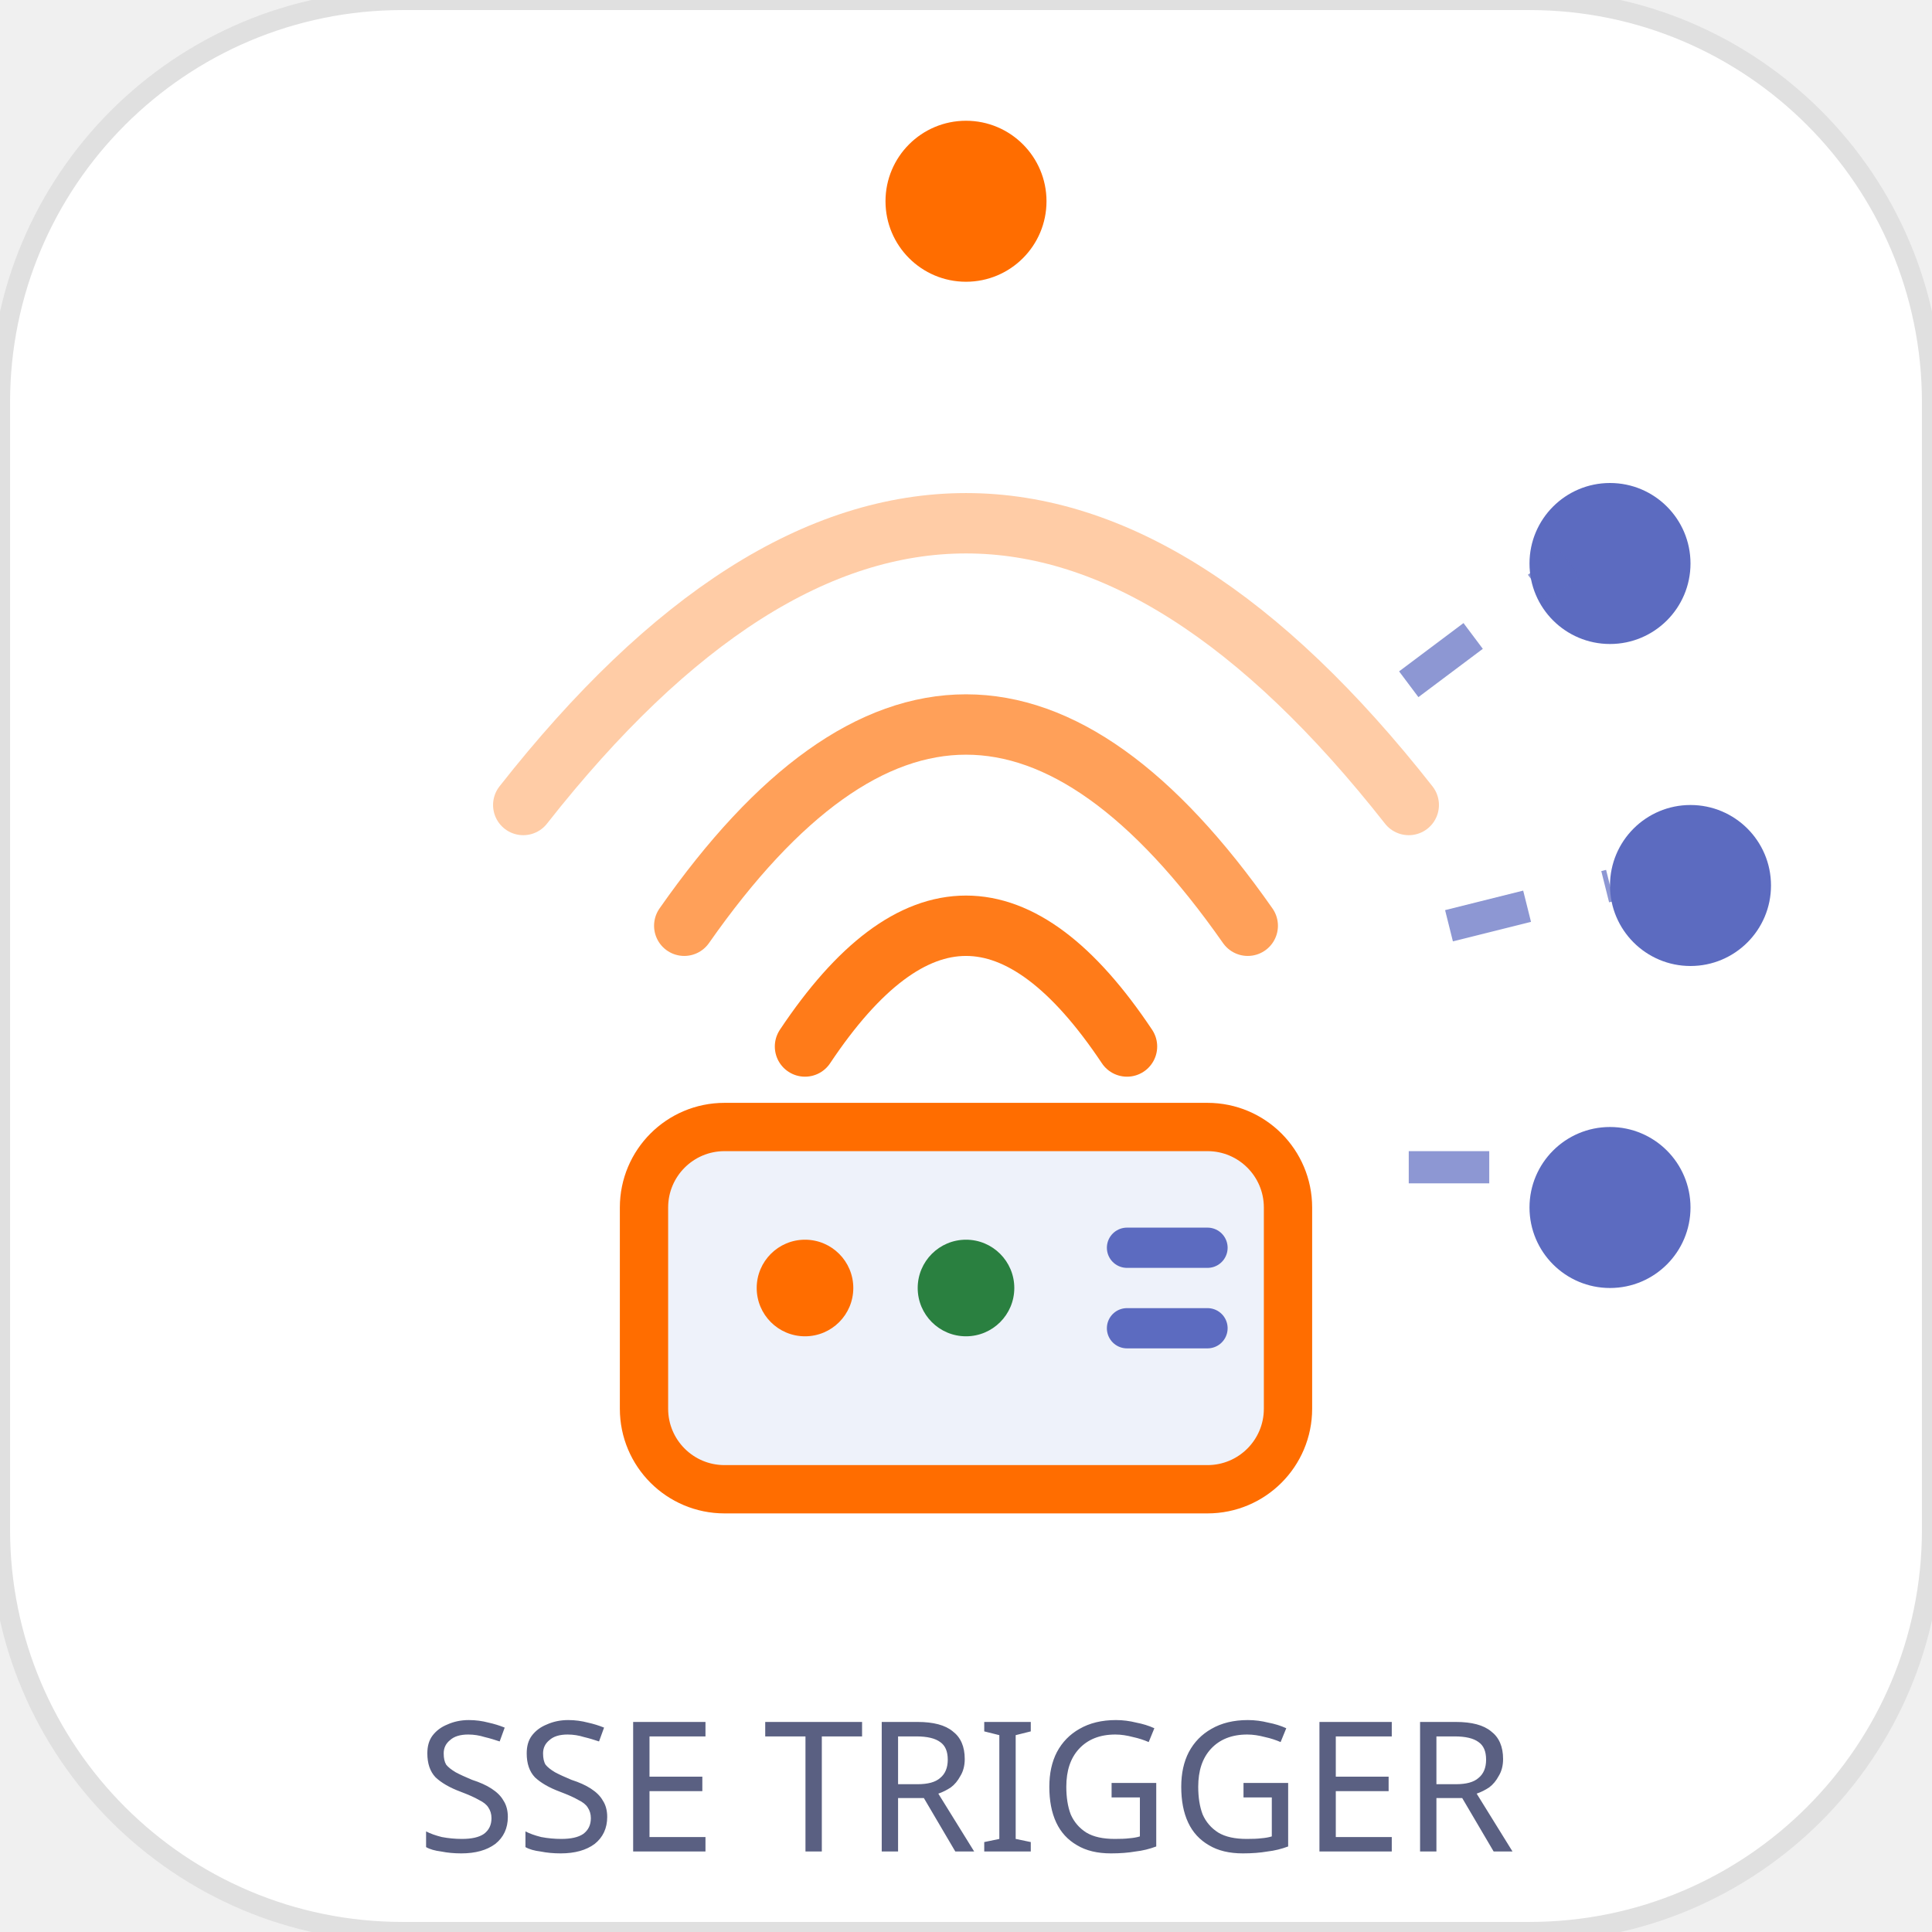
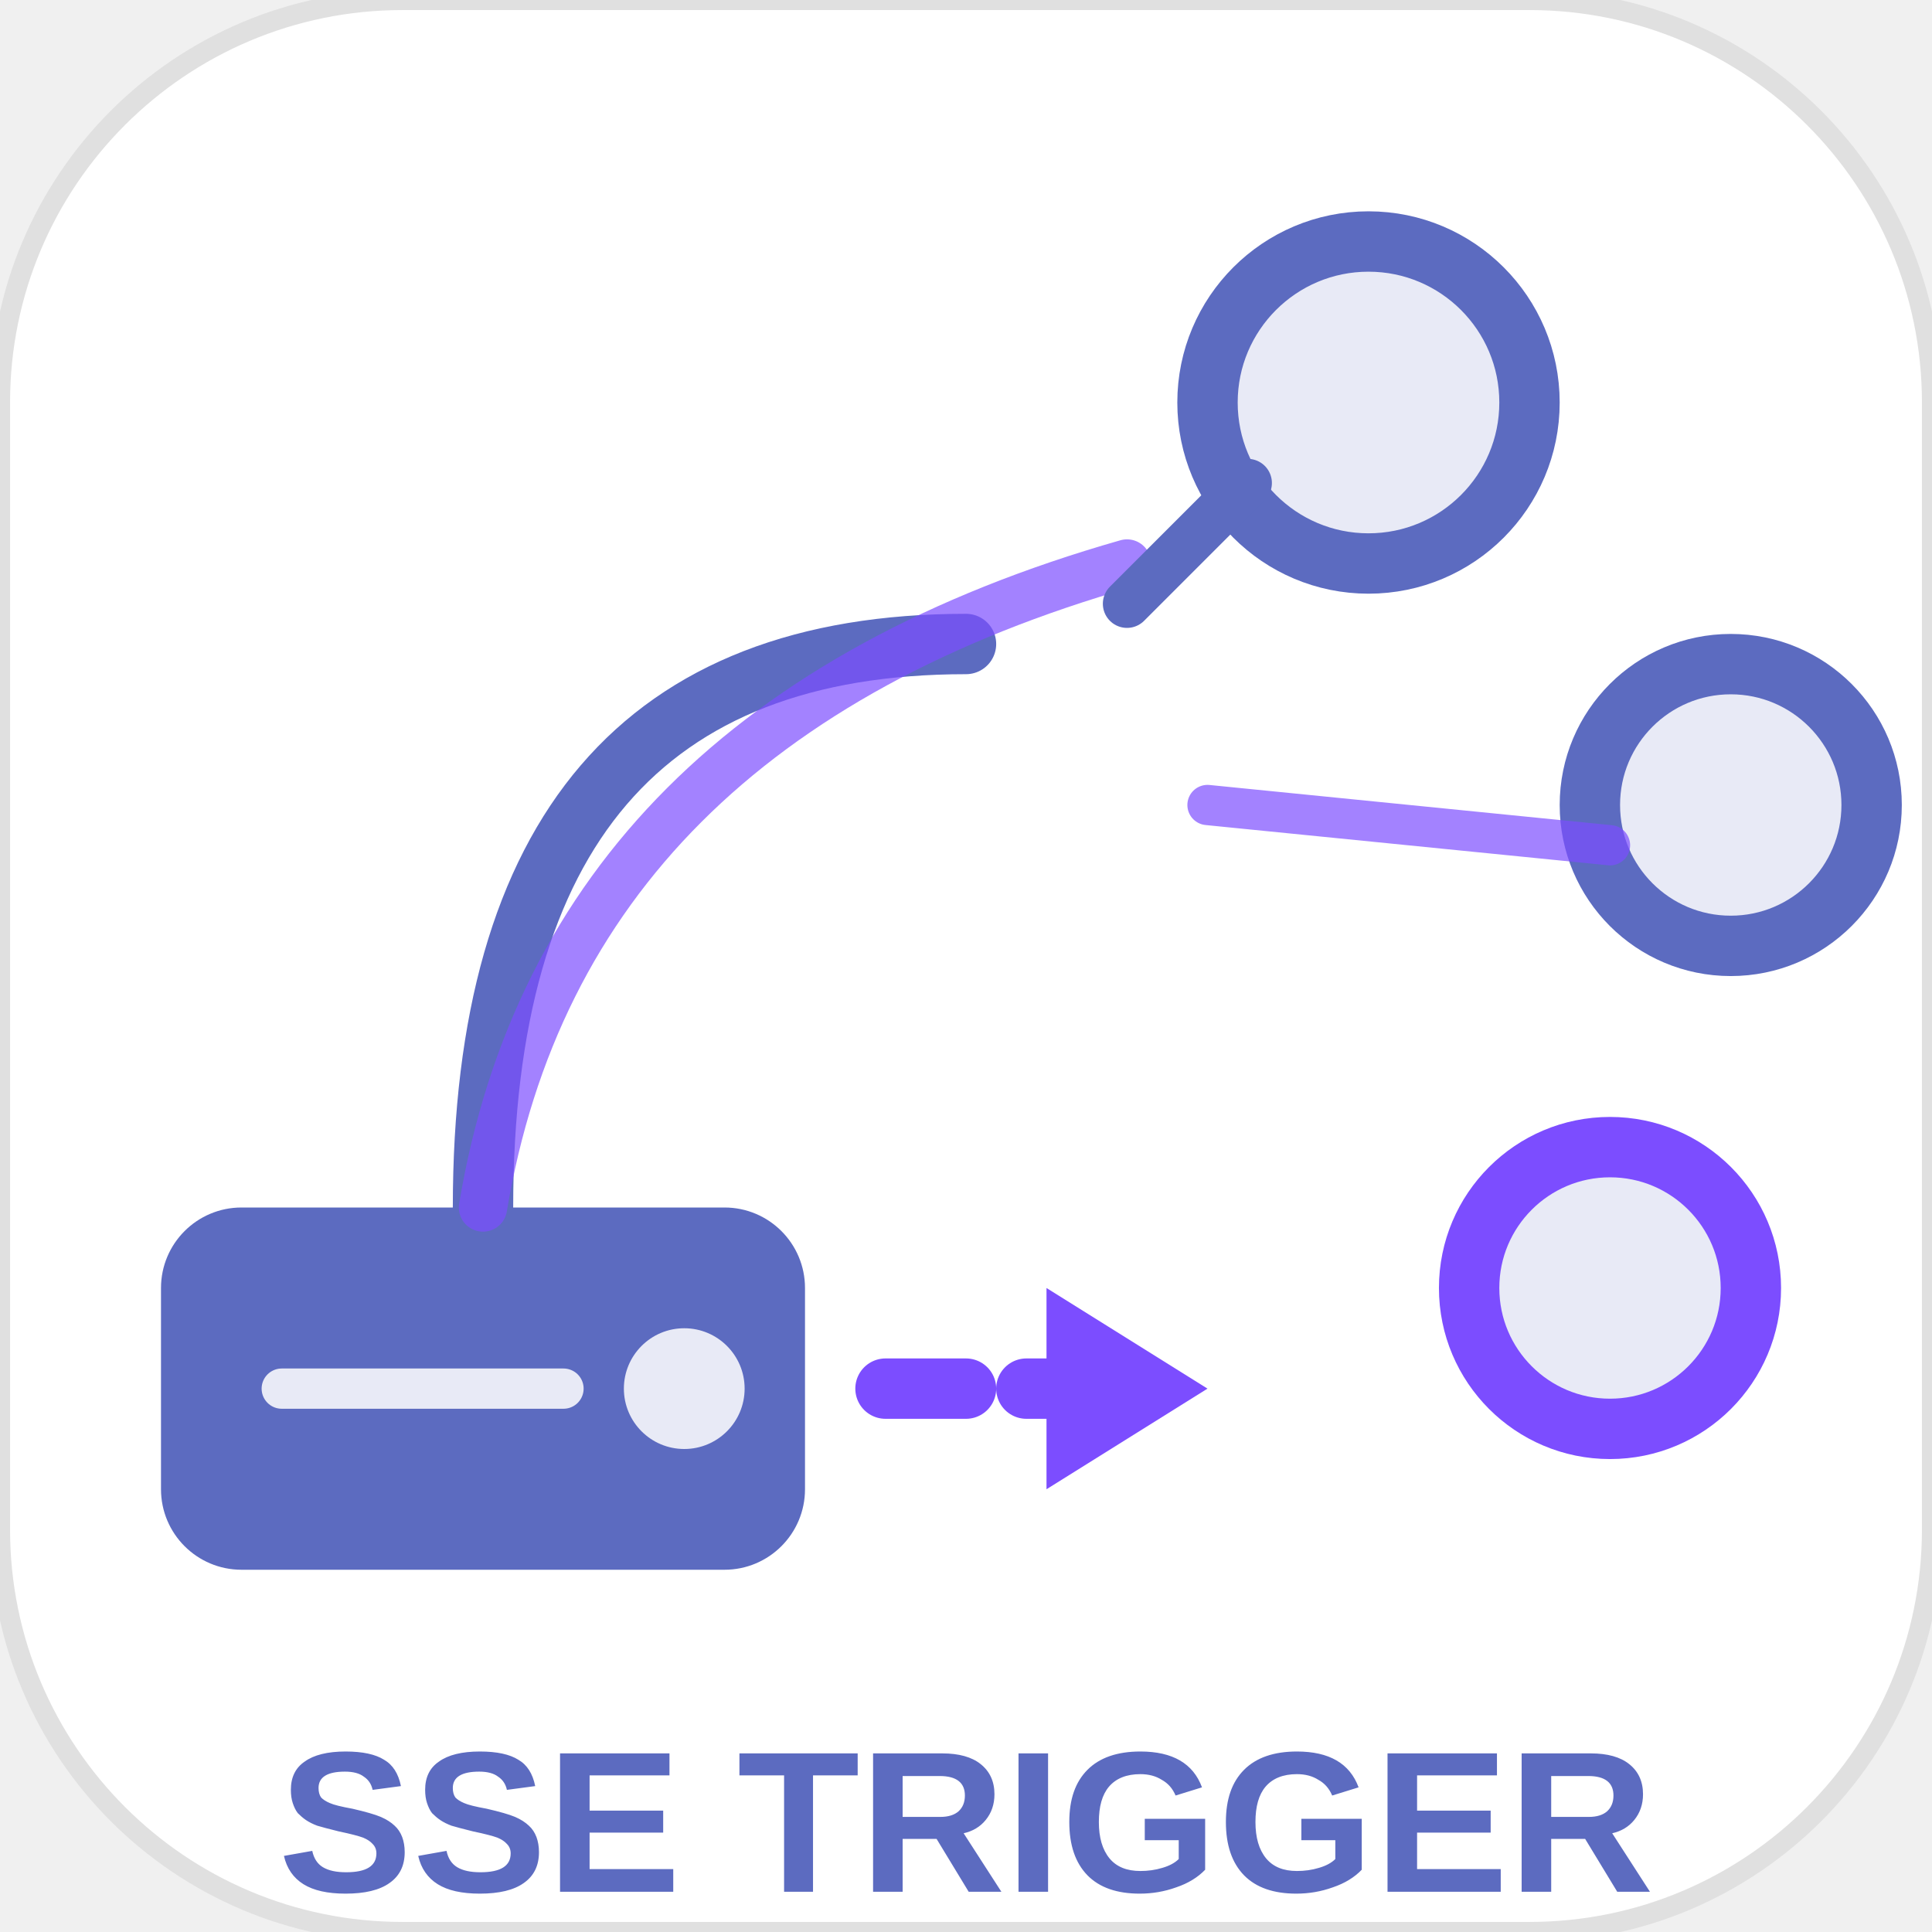
<svg xmlns="http://www.w3.org/2000/svg" viewBox="0 0 48 48" width="48" height="48">
-   <rect width="48" height="48" rx="10" ry="10" fill="#FFFFFF" stroke="#E0E0E0" stroke-width="0.5" />
-   <rect x="16" y="28" width="16" height="9" rx="2" fill="#EEF2FA" stroke="#FF6D00" stroke-width="1.2" />
-   <circle cx="20" cy="32" r="1.2" fill="#FF6D00" />
-   <circle cx="24" cy="32" r="1.2" fill="#2A8040" />
-   <line x1="28" y1="31" x2="30" y2="31" stroke="#5C6BC0" stroke-width="1" stroke-linecap="round" />
-   <line x1="28" y1="33" x2="30" y2="33" stroke="#5C6BC0" stroke-width="1" stroke-linecap="round" />
-   <path d="M20,26 Q24,20 28,26" stroke="#FF6D00" stroke-width="1.5" fill="none" stroke-linecap="round" opacity="0.9" />
-   <path d="M17,23 Q24,13 31,23" stroke="#FF6D00" stroke-width="1.5" fill="none" stroke-linecap="round" opacity="0.65" />
-   <path d="M13,20 Q24,6 35,20" stroke="#FF6D00" stroke-width="1.5" fill="none" stroke-linecap="round" opacity="0.35" />
-   <circle cx="40" cy="14" r="2" fill="#5C6BC0" />
-   <circle cx="42" cy="22" r="2" fill="#5C6BC0" />
-   <circle cx="40" cy="30" r="2" fill="#5C6BC0" />
-   <line x1="35" y1="17" x2="39" y2="14" stroke="#5C6BC0" stroke-width="0.8" stroke-dasharray="2,2" opacity="0.7" />
-   <line x1="36" y1="23" x2="40" y2="22" stroke="#5C6BC0" stroke-width="0.8" stroke-dasharray="2,2" opacity="0.7" />
-   <line x1="35" y1="29" x2="38" y2="29" stroke="#5C6BC0" stroke-width="0.8" stroke-dasharray="2,2" opacity="0.7" />
-   <circle cx="24" cy="5" r="2" fill="#FF6D00" />
-   <text x="24" y="46" font-size="4.5" font-family="sans-serif" fill="#5A6082" text-anchor="middle">SSE TRIGGER</text>
+   <rect x="0" y="0" width="48" height="48" rx="10" ry="10" fill="#FFFFFF" stroke="#E0E0E0" stroke-width="0.5" />
+   <rect x="4" y="30" width="16" height="9" rx="2" fill="#5C6BC0" />
+   <circle cx="17" cy="34.5" r="1.5" fill="#E8EAF6" />
+   <line x1="7" y1="34.5" x2="14" y2="34.5" stroke="#E8EAF6" stroke-width="1" stroke-linecap="round" />
+   <line x1="22" y1="34.5" x2="27" y2="34.5" stroke="#7C4DFF" stroke-width="1.5" stroke-dasharray="2,1.5" stroke-linecap="round" />
+   <polygon points="26,32 30,34.5 26,37" fill="#7C4DFF" />
+   <path d="M12 30 Q12 16 24 16" fill="none" stroke="#5C6BC0" stroke-width="1.5" stroke-linecap="round" />
+   <path d="M12 30 Q14 18 28 14" fill="none" stroke="#7C4DFF" stroke-width="1.2" stroke-linecap="round" opacity="0.7" />
+   <circle cx="34" cy="10" r="4" fill="#E8EAF6" stroke="#5C6BC0" stroke-width="1.5" />
+   <circle cx="43" cy="20" r="3.5" fill="#E8EAF6" stroke="#5C6BC0" stroke-width="1.5" />
+   <circle cx="40" cy="32" r="3.5" fill="#E8EAF6" stroke="#7C4DFF" stroke-width="1.5" />
+   <line x1="28" y1="15" x2="31" y2="12" stroke="#5C6BC0" stroke-width="1.2" stroke-linecap="round" />
+   <line x1="30" y1="20" x2="40" y2="21" stroke="#7C4DFF" stroke-width="1" stroke-linecap="round" opacity="0.7" />
+   <text x="24" y="47" text-anchor="middle" font-family="Arial,sans-serif" font-size="5" font-weight="bold" fill="#5C6BC0">SSE TRIGGER</text>
</svg>
